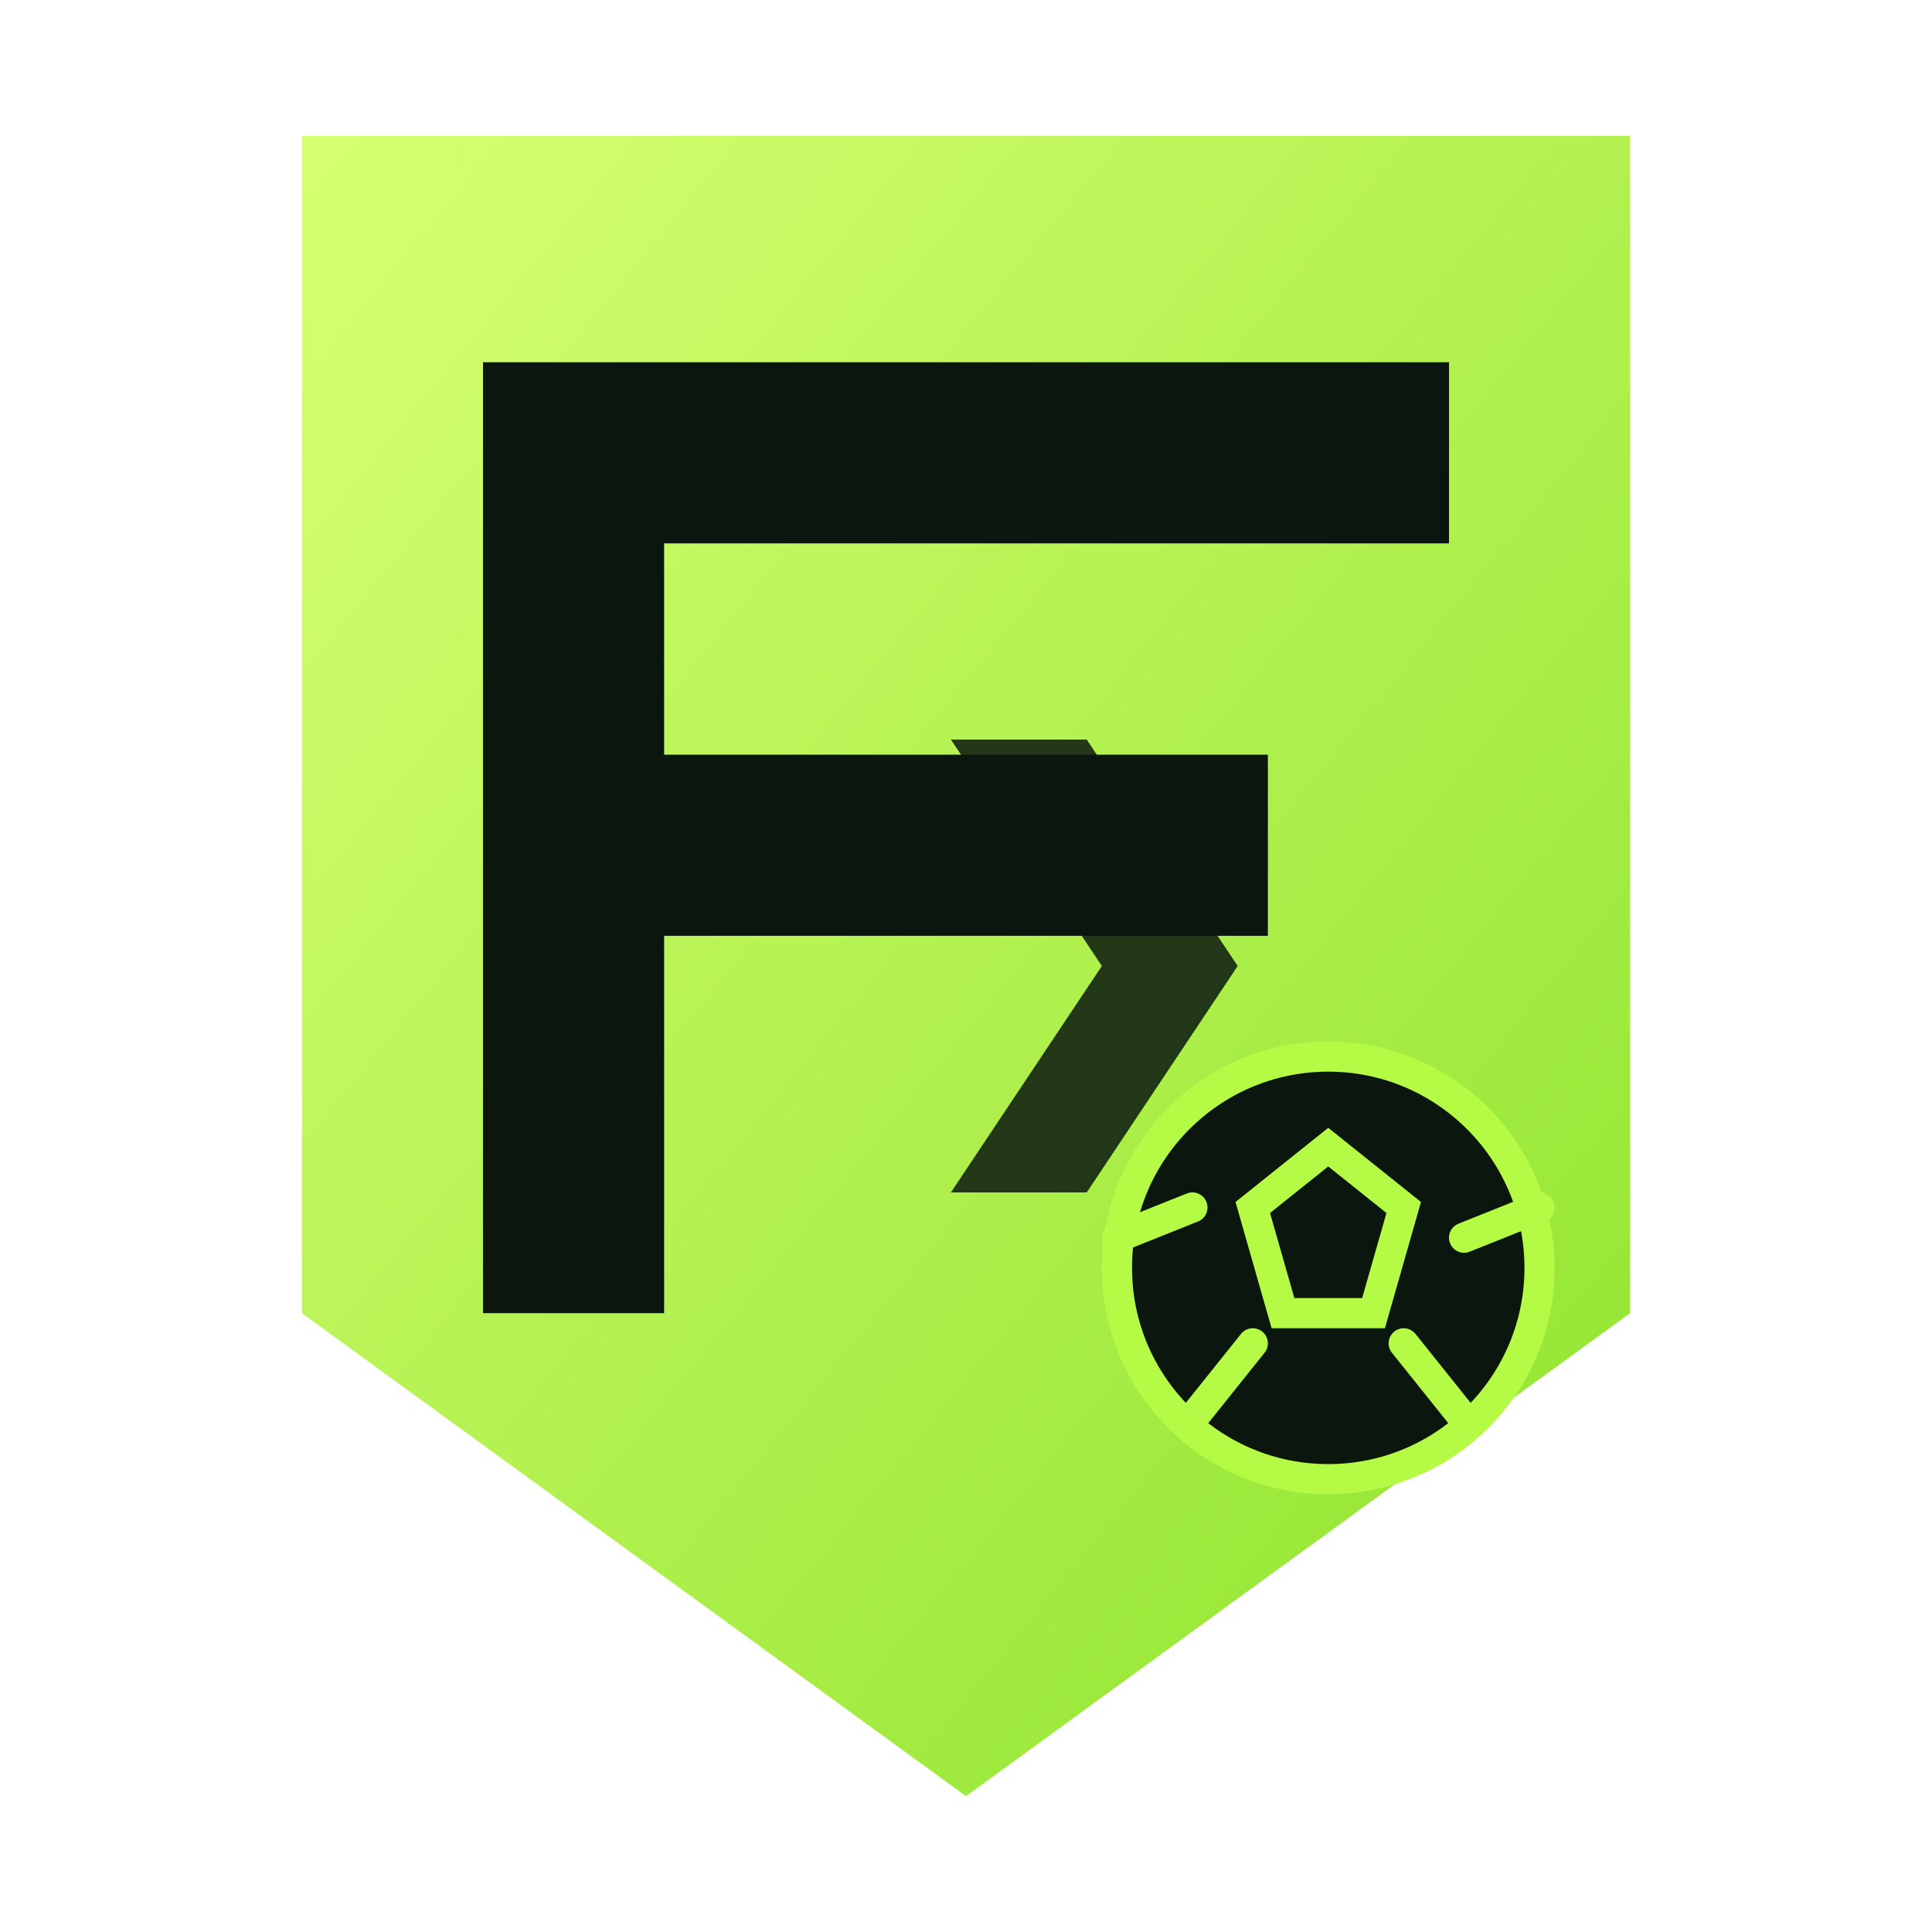
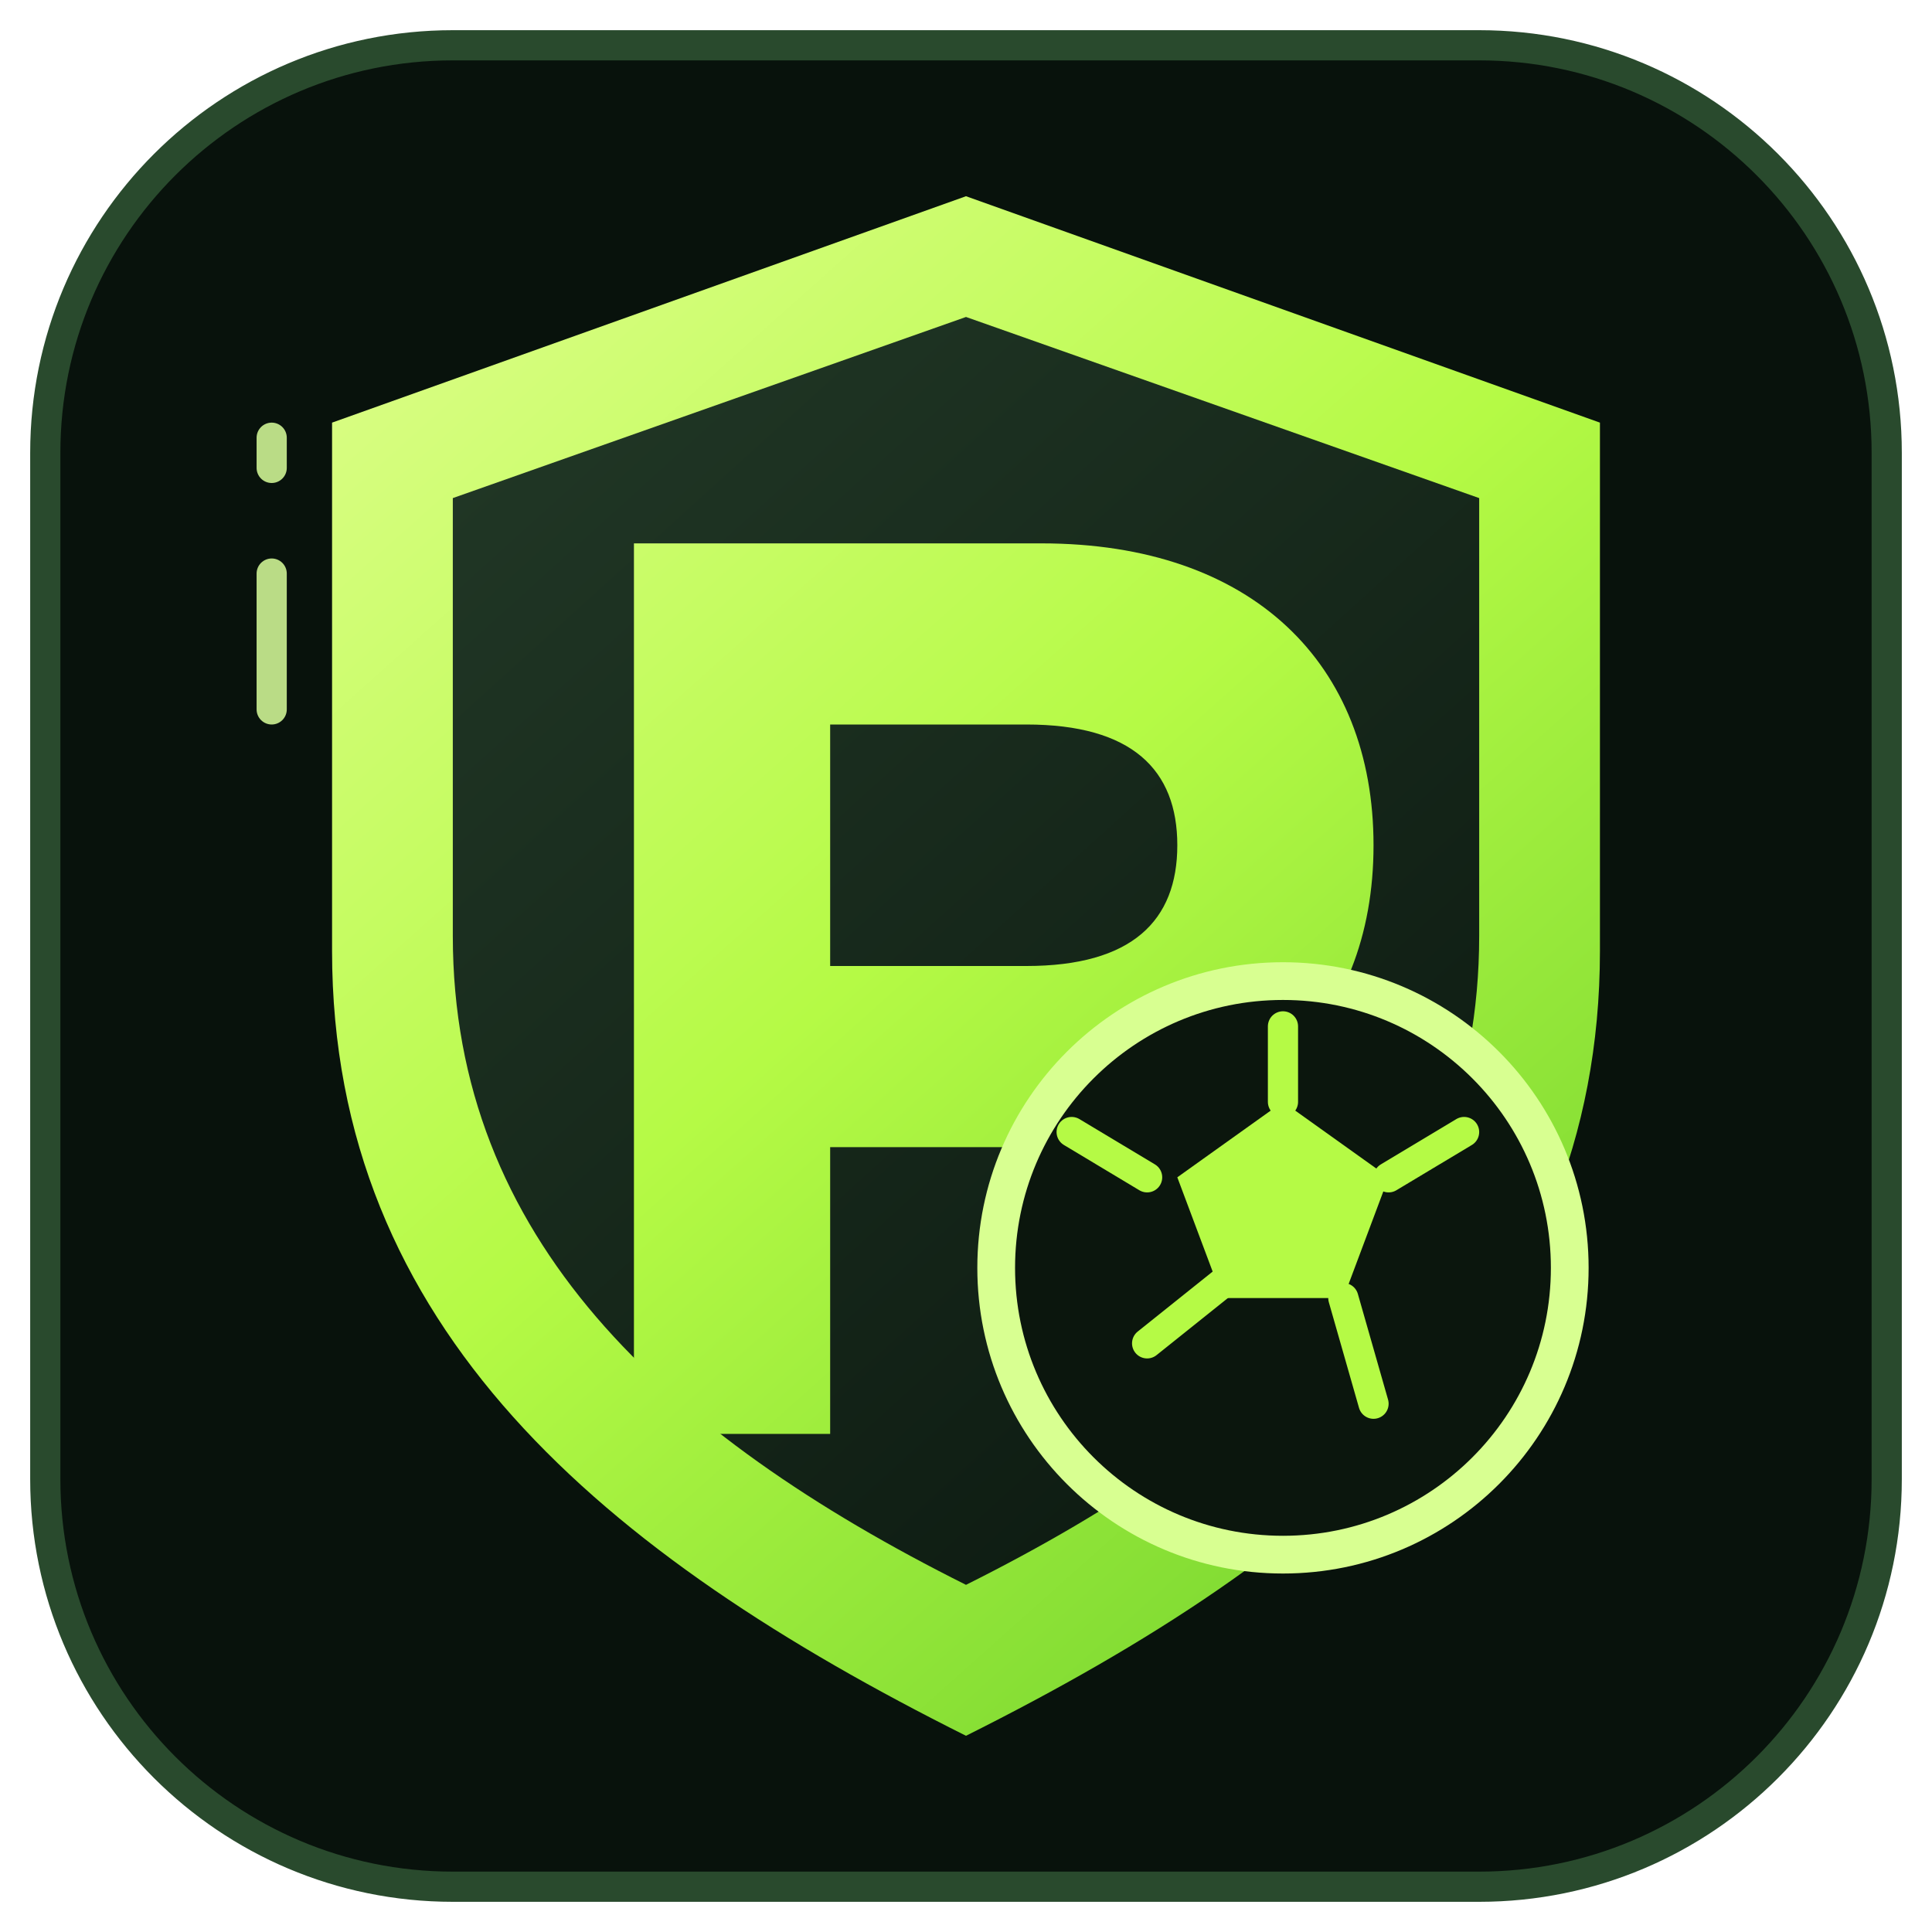
- <svg xmlns="http://www.w3.org/2000/svg" viewBox="0 0 128 128">
+ <svg xmlns="http://www.w3.org/2000/svg" viewBox="0 0 128 128" role="img" aria-labelledby="title desc">
  <defs>
-     <linearGradient id="g" x1="0" y1="0" x2="1" y2="1">
-       <stop stop-color="#d7ff72" />
-       <stop offset="1" stop-color="#8de32d" />
+     <linearGradient id="neon" x1="12" y1="8" x2="112" y2="120" gradientUnits="userSpaceOnUse">
+       <stop stop-color="#e6ff9a" />
+       <stop offset=".48" stop-color="#b5fa45" />
+       <stop offset="1" stop-color="#62c928" />
+     </linearGradient>
+     <linearGradient id="glass" x1="22" y1="15" x2="108" y2="110" gradientUnits="userSpaceOnUse">
+       <stop stop-color="#243c29" />
+       <stop offset="1" stop-color="#08130c" />
    </linearGradient>
  </defs>
-   <path d="M20 9h88v78L64 119 20 87z" fill="url(#g)" />
-   <path d="M32 24h64v12H44v14h40v12H44v25H32z" fill="#0b170e" />
-   <path d="M72 49l10 15-10 15h-9l10-15-10-15z" fill="#0b170e" opacity=".85" />
-   <circle cx="88" cy="84" r="14" fill="#0b170e" stroke="#b5fa45" stroke-width="2" />
-   <path d="M88 76l5 4-2 7h-6l-2-7zM74 82l5-2M97 82l5-2M79 94l4-5M97 94l-4-5" fill="none" stroke="#b5fa45" stroke-width="2" stroke-linecap="round" />
+   <rect x="3" y="3" width="122" height="122" rx="27" fill="#08120c" stroke="#294a2d" stroke-width="2" />
+   <path d="M64 13 106 28v35c0 25-18 40-42 52C40 103 22 88 22 63V28z" fill="url(#neon)" />
+   <path d="M64 21 98 33v29c0 20-14 33-34 43C44 95 30 82 30 62V33z" fill="url(#glass)" />
+   <path d="M42 36h27c14 0 22 8 22 20S83 76 69 76H55v19H42zm13 12v16h13c7 0 10-3 10-8s-3-8-10-8z" fill="url(#neon)" />
+   <circle cx="85" cy="84" r="19" fill="#0b160d" stroke="#d8ff91" stroke-width="2.5" />
+   <path d="m85 73 7 5-3 8h-8l-3-8z" fill="#b5fa45" />
+   <path d="m85 73 0-5m7 10 5-3m-8 11 2 7m-10-8-5 4m0-11-5-3" stroke="#b5fa45" stroke-width="2" stroke-linecap="round" fill="none" />
+   <path d="M18 47v-9m0-7v-2" stroke="#d9ff9b" stroke-width="2" stroke-linecap="round" opacity=".85" />
</svg>
